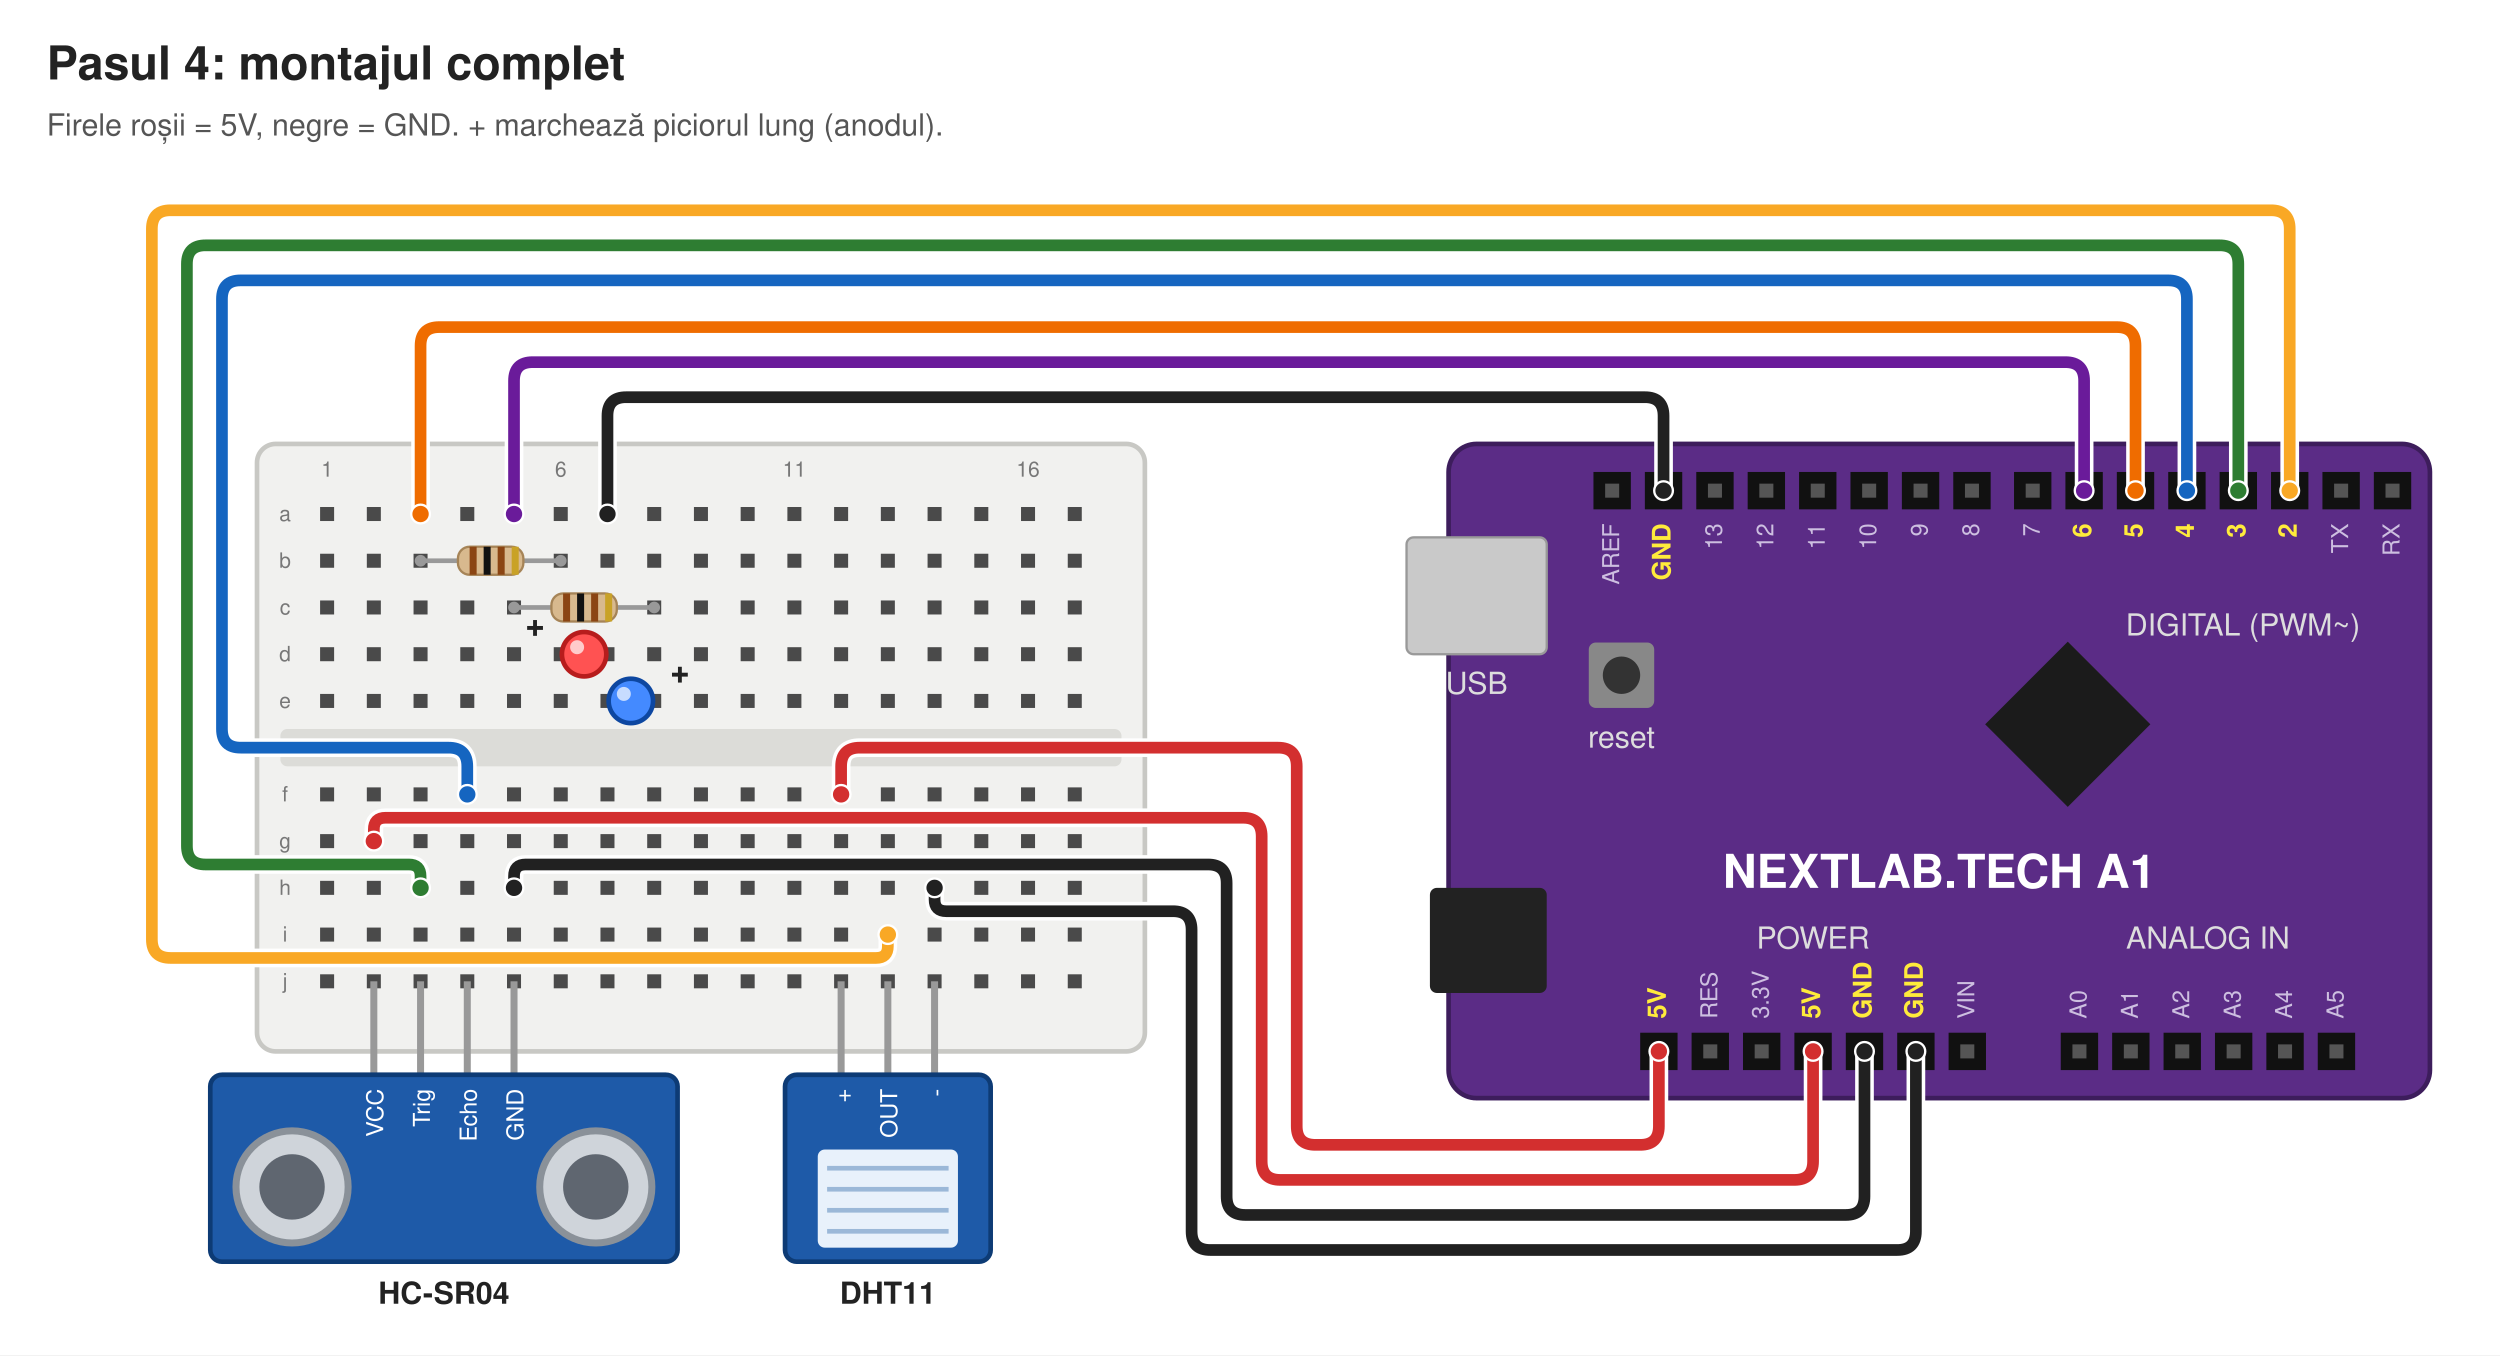
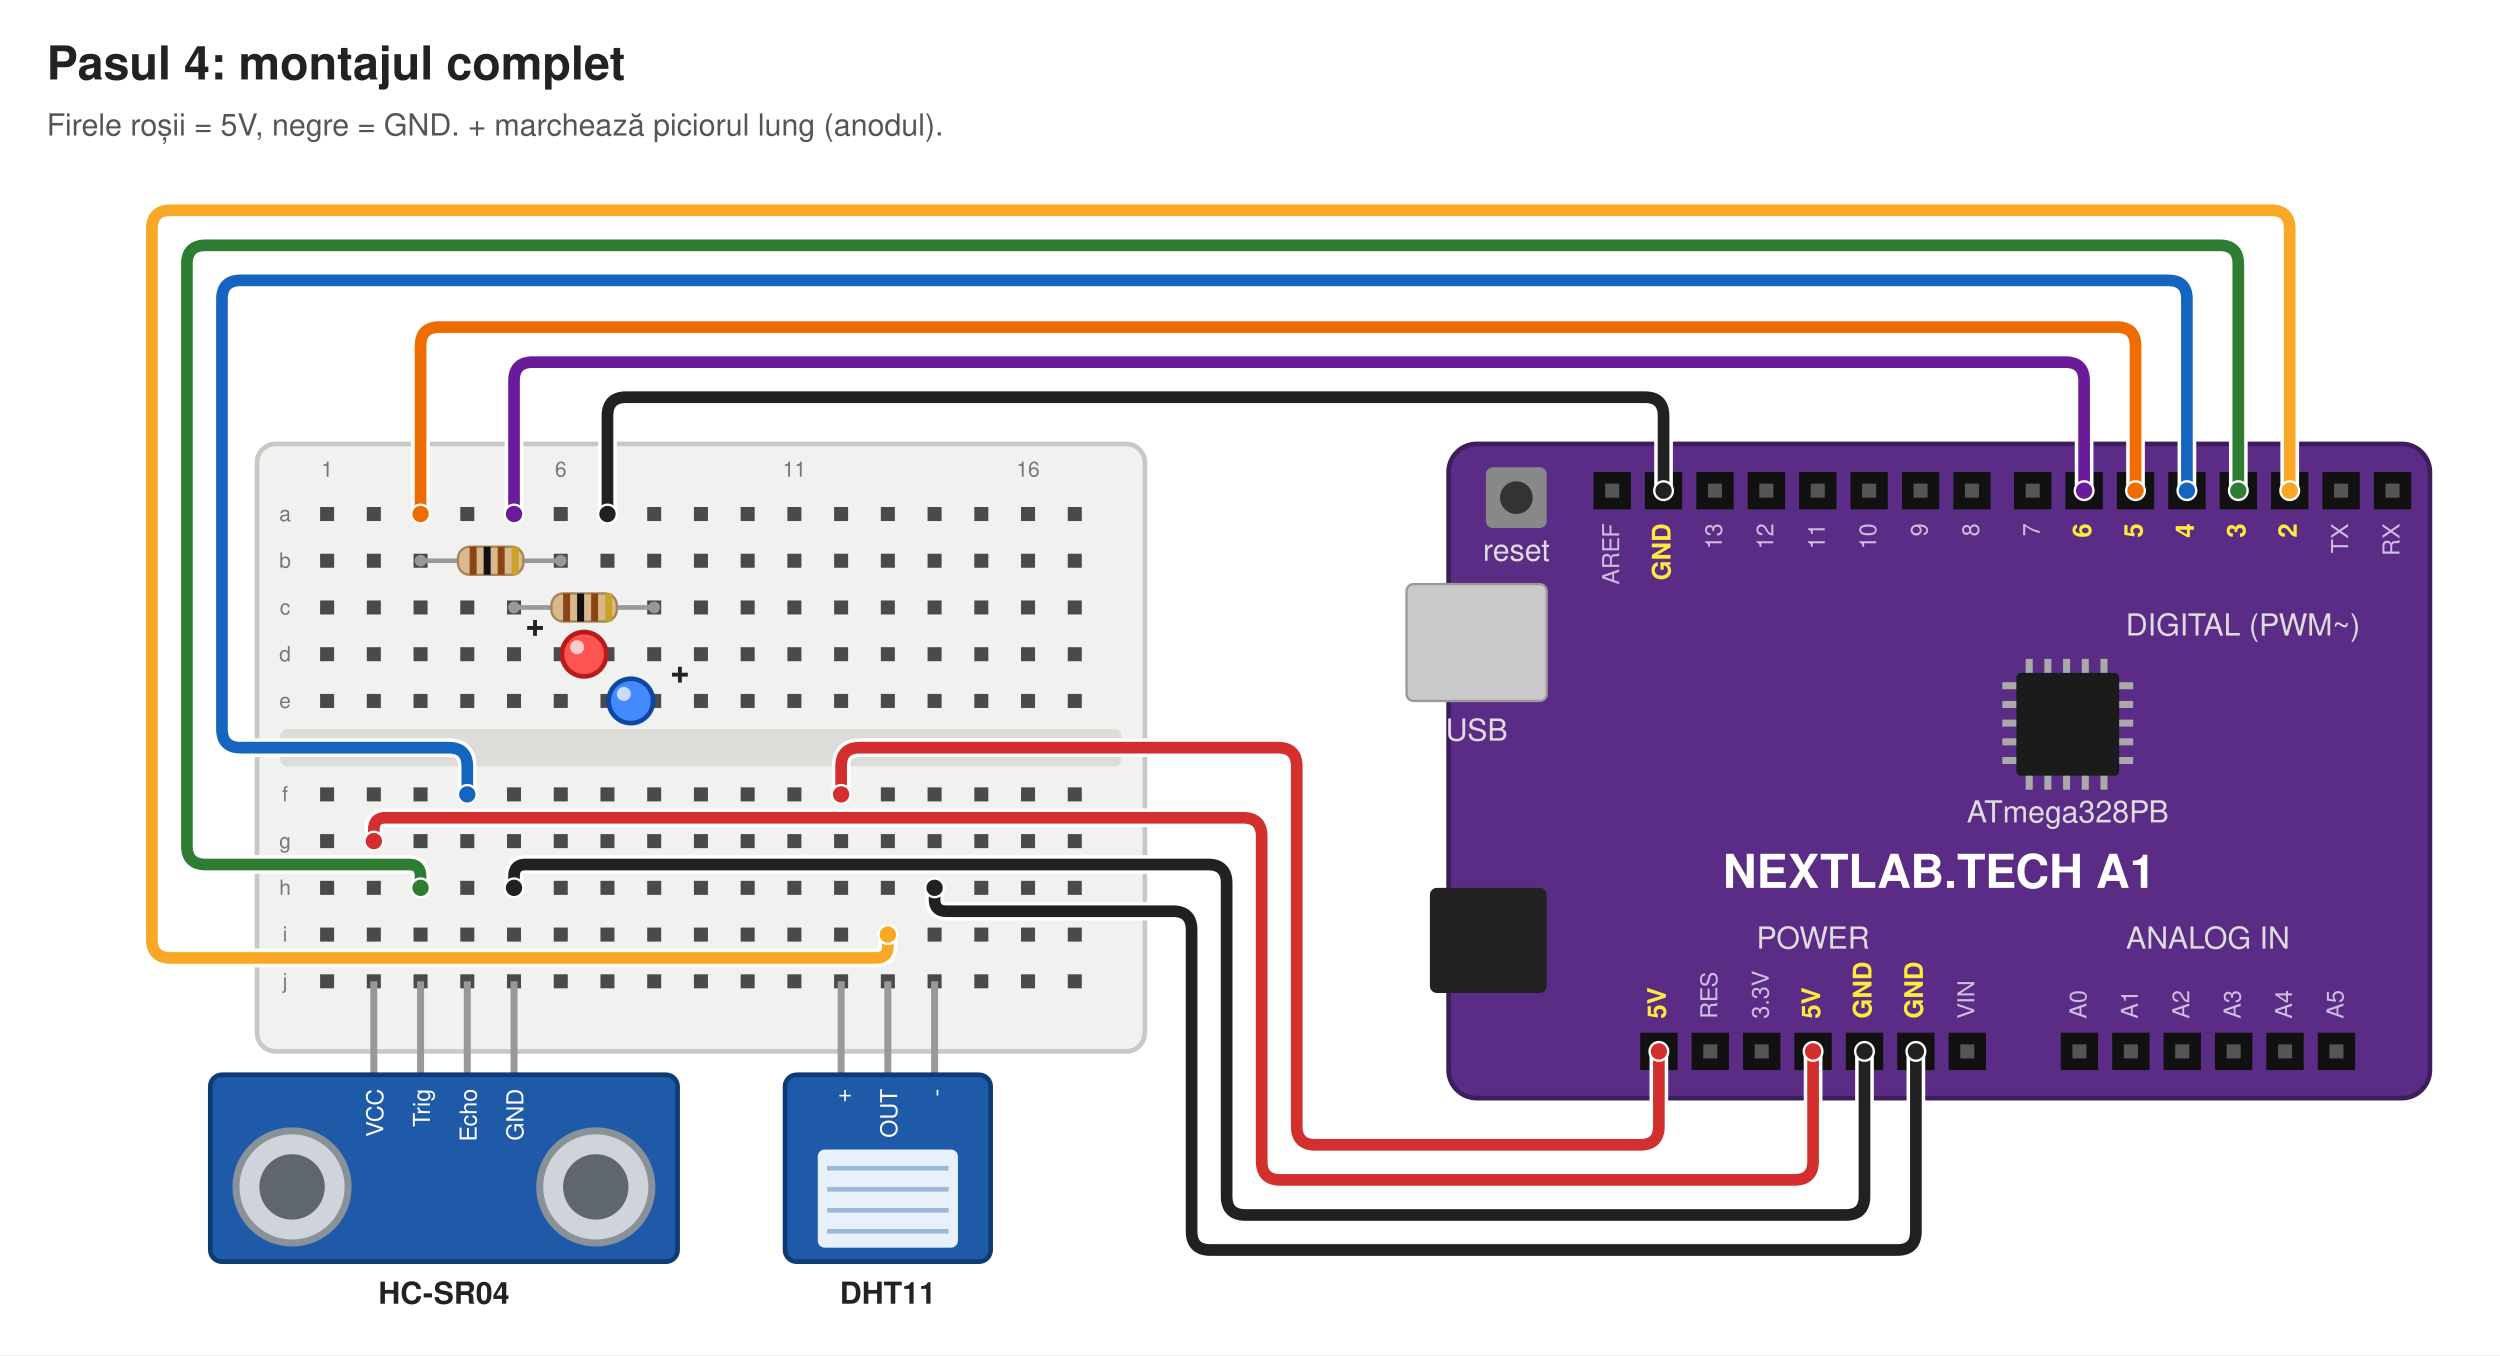
<svg xmlns="http://www.w3.org/2000/svg" viewBox="0 0 1070 580" width="1070" height="580" font-family="Segoe UI, Helvetica, Arial, sans-serif">
  <style>.title{font-size:20px;font-weight:700}.sm{font-size:13px}.xs{font-size:9px;fill:#777}.w{fill:#fff;font-size:10px}
.b{font-weight:700;fill:#222}.plus{font-size:14px;font-weight:700;fill:#222}
.pin{font-size:10px;fill:#cdbfe0}.on{fill:#ffeb3b;font-weight:700;font-size:11px}</style>
  <rect width="1070" height="580" fill="#ffffff" />
  <text x="20" y="34" class="title" fill="#222">Pasul 4: montajul complet</text>
  <text x="20" y="58" class="sm" fill="#555">Firele roșii = 5V, negre = GND. + marchează piciorul lung (anodul).</text>
  <rect x="620" y="190" width="420" height="280" rx="12" fill="#5b2c86" stroke="#3d1d5c" stroke-width="2" />
-   <rect x="602" y="230" width="60" height="50" rx="3" fill="#c9c9c9" stroke="#999" />
-   <text x="632" y="297" class="sm" fill="#ddd" text-anchor="middle">USB</text>
+   <rect x="602" y="250" width="60" height="50" rx="3" fill="#c9c9c9" stroke="#999" />
+   <text x="632" y="317" class="sm" fill="#ddd" text-anchor="middle">USB</text>
  <rect x="612" y="380" width="50" height="45" rx="3" fill="#222" />
-   <rect x="680" y="275" width="28" height="28" rx="3" fill="#888" />
-   <circle cx="694" cy="289" r="8" fill="#333" />
-   <text x="694" y="320" class="sm" fill="#ddd" text-anchor="middle">reset</text>
-   <rect x="860" y="285" width="50" height="50" fill="#1b1b1b" transform="rotate(45 885 310)" />
+   <rect x="636" y="200" width="26" height="26" rx="3" fill="#888" />
+   <circle cx="649" cy="213" r="7" fill="#333" />
+   <text x="649" y="240" class="sm" fill="#ddd" text-anchor="middle">reset</text>
+   <rect x="867" y="282" width="3" height="56" fill="#aaa" />
+   <rect x="875" y="282" width="3" height="56" fill="#aaa" />
+   <rect x="883" y="282" width="3" height="56" fill="#aaa" />
+   <rect x="891" y="282" width="3" height="56" fill="#aaa" />
+   <rect x="899" y="282" width="3" height="56" fill="#aaa" />
+   <rect x="857" y="292" width="56" height="3" fill="#aaa" />
+   <rect x="857" y="300" width="56" height="3" fill="#aaa" />
+   <rect x="857" y="308" width="56" height="3" fill="#aaa" />
+   <rect x="857" y="316" width="56" height="3" fill="#aaa" />
+   <rect x="857" y="324" width="56" height="3" fill="#aaa" />
+   <rect x="863" y="288" width="44" height="44" rx="2" fill="#1b1b1b" />
+   <text x="885" y="352" class="sm" fill="#ddd" text-anchor="middle">ATmega328PB</text>
  <text x="830" y="380" class="title" fill="#fff" text-anchor="middle">NEXTLAB.TECH A1</text>
  <text x="960" y="272" class="sm" fill="#ddd" text-anchor="middle">DIGITAL (PWM~)</text>
  <text x="776" y="406" class="sm" fill="#ddd" text-anchor="middle">POWER</text>
  <text x="945" y="406" class="sm" fill="#ddd" text-anchor="middle">ANALOG IN</text>
  <rect x="682" y="202" width="16" height="16" fill="#111" />
  <rect x="687" y="207" width="6" height="6" fill="#555" />
  <text x="693" y="224" transform="rotate(-90 693 224)" text-anchor="end" class="pin">AREF</text>
  <rect x="704" y="202" width="16" height="16" fill="#111" />
  <rect x="709" y="207" width="6" height="6" fill="#555" />
  <text x="715" y="224" transform="rotate(-90 715 224)" text-anchor="end" class="pin on">GND</text>
  <rect x="726" y="202" width="16" height="16" fill="#111" />
  <rect x="731" y="207" width="6" height="6" fill="#555" />
  <text x="737" y="224" transform="rotate(-90 737 224)" text-anchor="end" class="pin">13</text>
  <rect x="748" y="202" width="16" height="16" fill="#111" />
  <rect x="753" y="207" width="6" height="6" fill="#555" />
  <text x="759" y="224" transform="rotate(-90 759 224)" text-anchor="end" class="pin">12</text>
  <rect x="770" y="202" width="16" height="16" fill="#111" />
  <rect x="775" y="207" width="6" height="6" fill="#555" />
  <text x="781" y="224" transform="rotate(-90 781 224)" text-anchor="end" class="pin">11</text>
  <rect x="792" y="202" width="16" height="16" fill="#111" />
  <rect x="797" y="207" width="6" height="6" fill="#555" />
  <text x="803" y="224" transform="rotate(-90 803 224)" text-anchor="end" class="pin">10</text>
  <rect x="814" y="202" width="16" height="16" fill="#111" />
  <rect x="819" y="207" width="6" height="6" fill="#555" />
  <text x="825" y="224" transform="rotate(-90 825 224)" text-anchor="end" class="pin">9</text>
  <rect x="836" y="202" width="16" height="16" fill="#111" />
  <rect x="841" y="207" width="6" height="6" fill="#555" />
  <text x="847" y="224" transform="rotate(-90 847 224)" text-anchor="end" class="pin">8</text>
  <rect x="862" y="202" width="16" height="16" fill="#111" />
  <rect x="867" y="207" width="6" height="6" fill="#555" />
  <text x="873" y="224" transform="rotate(-90 873 224)" text-anchor="end" class="pin">7</text>
  <rect x="884" y="202" width="16" height="16" fill="#111" />
  <rect x="889" y="207" width="6" height="6" fill="#555" />
  <text x="895" y="224" transform="rotate(-90 895 224)" text-anchor="end" class="pin on">6</text>
  <rect x="906" y="202" width="16" height="16" fill="#111" />
  <rect x="911" y="207" width="6" height="6" fill="#555" />
  <text x="917" y="224" transform="rotate(-90 917 224)" text-anchor="end" class="pin on">5</text>
  <rect x="928" y="202" width="16" height="16" fill="#111" />
  <rect x="933" y="207" width="6" height="6" fill="#555" />
  <text x="939" y="224" transform="rotate(-90 939 224)" text-anchor="end" class="pin on">4</text>
  <rect x="950" y="202" width="16" height="16" fill="#111" />
  <rect x="955" y="207" width="6" height="6" fill="#555" />
  <text x="961" y="224" transform="rotate(-90 961 224)" text-anchor="end" class="pin on">3</text>
  <rect x="972" y="202" width="16" height="16" fill="#111" />
  <rect x="977" y="207" width="6" height="6" fill="#555" />
  <text x="983" y="224" transform="rotate(-90 983 224)" text-anchor="end" class="pin on">2</text>
  <rect x="994" y="202" width="16" height="16" fill="#111" />
  <rect x="999" y="207" width="6" height="6" fill="#555" />
  <text x="1005" y="224" transform="rotate(-90 1005 224)" text-anchor="end" class="pin">TX</text>
  <rect x="1016" y="202" width="16" height="16" fill="#111" />
  <rect x="1021" y="207" width="6" height="6" fill="#555" />
  <text x="1027" y="224" transform="rotate(-90 1027 224)" text-anchor="end" class="pin">RX</text>
  <rect x="702" y="442" width="16" height="16" fill="#111" />
  <rect x="707" y="447" width="6" height="6" fill="#555" />
  <text x="713" y="436" transform="rotate(-90 713 436)" text-anchor="start" class="pin on">5V</text>
  <rect x="724" y="442" width="16" height="16" fill="#111" />
  <rect x="729" y="447" width="6" height="6" fill="#555" />
  <text x="735" y="436" transform="rotate(-90 735 436)" text-anchor="start" class="pin">RES</text>
  <rect x="746" y="442" width="16" height="16" fill="#111" />
  <rect x="751" y="447" width="6" height="6" fill="#555" />
  <text x="757" y="436" transform="rotate(-90 757 436)" text-anchor="start" class="pin">3.3V</text>
  <rect x="768" y="442" width="16" height="16" fill="#111" />
  <rect x="773" y="447" width="6" height="6" fill="#555" />
  <text x="779" y="436" transform="rotate(-90 779 436)" text-anchor="start" class="pin on">5V</text>
  <rect x="790" y="442" width="16" height="16" fill="#111" />
  <rect x="795" y="447" width="6" height="6" fill="#555" />
  <text x="801" y="436" transform="rotate(-90 801 436)" text-anchor="start" class="pin on">GND</text>
  <rect x="812" y="442" width="16" height="16" fill="#111" />
  <rect x="817" y="447" width="6" height="6" fill="#555" />
  <text x="823" y="436" transform="rotate(-90 823 436)" text-anchor="start" class="pin on">GND</text>
  <rect x="834" y="442" width="16" height="16" fill="#111" />
  <rect x="839" y="447" width="6" height="6" fill="#555" />
  <text x="845" y="436" transform="rotate(-90 845 436)" text-anchor="start" class="pin">VIN</text>
  <rect x="882" y="442" width="16" height="16" fill="#111" />
  <rect x="887" y="447" width="6" height="6" fill="#555" />
  <text x="893" y="436" transform="rotate(-90 893 436)" text-anchor="start" class="pin">A0</text>
  <rect x="904" y="442" width="16" height="16" fill="#111" />
  <rect x="909" y="447" width="6" height="6" fill="#555" />
  <text x="915" y="436" transform="rotate(-90 915 436)" text-anchor="start" class="pin">A1</text>
  <rect x="926" y="442" width="16" height="16" fill="#111" />
  <rect x="931" y="447" width="6" height="6" fill="#555" />
  <text x="937" y="436" transform="rotate(-90 937 436)" text-anchor="start" class="pin">A2</text>
  <rect x="948" y="442" width="16" height="16" fill="#111" />
  <rect x="953" y="447" width="6" height="6" fill="#555" />
  <text x="959" y="436" transform="rotate(-90 959 436)" text-anchor="start" class="pin">A3</text>
  <rect x="970" y="442" width="16" height="16" fill="#111" />
  <rect x="975" y="447" width="6" height="6" fill="#555" />
  <text x="981" y="436" transform="rotate(-90 981 436)" text-anchor="start" class="pin">A4</text>
  <rect x="992" y="442" width="16" height="16" fill="#111" />
  <rect x="997" y="447" width="6" height="6" fill="#555" />
  <text x="1003" y="436" transform="rotate(-90 1003 436)" text-anchor="start" class="pin">A5</text>
  <rect x="110" y="190" width="380" height="260" rx="8" fill="#f1f1ef" stroke="#c8c8c4" stroke-width="2" />
  <rect x="120" y="312" width="360" height="16" rx="3" fill="#dcdcd8" />
  <rect x="137" y="217" width="6" height="6" fill="#4a4a4a" />
  <rect x="137" y="237" width="6" height="6" fill="#4a4a4a" />
  <rect x="137" y="257" width="6" height="6" fill="#4a4a4a" />
  <rect x="137" y="277" width="6" height="6" fill="#4a4a4a" />
  <rect x="137" y="297" width="6" height="6" fill="#4a4a4a" />
  <rect x="137" y="337" width="6" height="6" fill="#4a4a4a" />
  <rect x="137" y="357" width="6" height="6" fill="#4a4a4a" />
  <rect x="137" y="377" width="6" height="6" fill="#4a4a4a" />
  <rect x="137" y="397" width="6" height="6" fill="#4a4a4a" />
  <rect x="137" y="417" width="6" height="6" fill="#4a4a4a" />
  <text x="140" y="204" class="xs" text-anchor="middle">1</text>
  <rect x="157" y="217" width="6" height="6" fill="#4a4a4a" />
  <rect x="157" y="237" width="6" height="6" fill="#4a4a4a" />
  <rect x="157" y="257" width="6" height="6" fill="#4a4a4a" />
  <rect x="157" y="277" width="6" height="6" fill="#4a4a4a" />
  <rect x="157" y="297" width="6" height="6" fill="#4a4a4a" />
  <rect x="157" y="337" width="6" height="6" fill="#4a4a4a" />
  <rect x="157" y="357" width="6" height="6" fill="#4a4a4a" />
  <rect x="157" y="377" width="6" height="6" fill="#4a4a4a" />
  <rect x="157" y="397" width="6" height="6" fill="#4a4a4a" />
  <rect x="157" y="417" width="6" height="6" fill="#4a4a4a" />
  <rect x="177" y="217" width="6" height="6" fill="#4a4a4a" />
  <rect x="177" y="237" width="6" height="6" fill="#4a4a4a" />
  <rect x="177" y="257" width="6" height="6" fill="#4a4a4a" />
  <rect x="177" y="277" width="6" height="6" fill="#4a4a4a" />
  <rect x="177" y="297" width="6" height="6" fill="#4a4a4a" />
  <rect x="177" y="337" width="6" height="6" fill="#4a4a4a" />
  <rect x="177" y="357" width="6" height="6" fill="#4a4a4a" />
  <rect x="177" y="377" width="6" height="6" fill="#4a4a4a" />
  <rect x="177" y="397" width="6" height="6" fill="#4a4a4a" />
  <rect x="177" y="417" width="6" height="6" fill="#4a4a4a" />
  <rect x="197" y="217" width="6" height="6" fill="#4a4a4a" />
  <rect x="197" y="237" width="6" height="6" fill="#4a4a4a" />
  <rect x="197" y="257" width="6" height="6" fill="#4a4a4a" />
  <rect x="197" y="277" width="6" height="6" fill="#4a4a4a" />
  <rect x="197" y="297" width="6" height="6" fill="#4a4a4a" />
  <rect x="197" y="337" width="6" height="6" fill="#4a4a4a" />
  <rect x="197" y="357" width="6" height="6" fill="#4a4a4a" />
  <rect x="197" y="377" width="6" height="6" fill="#4a4a4a" />
  <rect x="197" y="397" width="6" height="6" fill="#4a4a4a" />
  <rect x="197" y="417" width="6" height="6" fill="#4a4a4a" />
  <rect x="217" y="217" width="6" height="6" fill="#4a4a4a" />
  <rect x="217" y="237" width="6" height="6" fill="#4a4a4a" />
  <rect x="217" y="257" width="6" height="6" fill="#4a4a4a" />
  <rect x="217" y="277" width="6" height="6" fill="#4a4a4a" />
  <rect x="217" y="297" width="6" height="6" fill="#4a4a4a" />
  <rect x="217" y="337" width="6" height="6" fill="#4a4a4a" />
  <rect x="217" y="357" width="6" height="6" fill="#4a4a4a" />
  <rect x="217" y="377" width="6" height="6" fill="#4a4a4a" />
  <rect x="217" y="397" width="6" height="6" fill="#4a4a4a" />
  <rect x="217" y="417" width="6" height="6" fill="#4a4a4a" />
  <rect x="237" y="217" width="6" height="6" fill="#4a4a4a" />
  <rect x="237" y="237" width="6" height="6" fill="#4a4a4a" />
  <rect x="237" y="257" width="6" height="6" fill="#4a4a4a" />
  <rect x="237" y="277" width="6" height="6" fill="#4a4a4a" />
  <rect x="237" y="297" width="6" height="6" fill="#4a4a4a" />
  <rect x="237" y="337" width="6" height="6" fill="#4a4a4a" />
  <rect x="237" y="357" width="6" height="6" fill="#4a4a4a" />
  <rect x="237" y="377" width="6" height="6" fill="#4a4a4a" />
  <rect x="237" y="397" width="6" height="6" fill="#4a4a4a" />
  <rect x="237" y="417" width="6" height="6" fill="#4a4a4a" />
  <text x="240" y="204" class="xs" text-anchor="middle">6</text>
  <rect x="257" y="217" width="6" height="6" fill="#4a4a4a" />
  <rect x="257" y="237" width="6" height="6" fill="#4a4a4a" />
  <rect x="257" y="257" width="6" height="6" fill="#4a4a4a" />
  <rect x="257" y="277" width="6" height="6" fill="#4a4a4a" />
  <rect x="257" y="297" width="6" height="6" fill="#4a4a4a" />
  <rect x="257" y="337" width="6" height="6" fill="#4a4a4a" />
  <rect x="257" y="357" width="6" height="6" fill="#4a4a4a" />
  <rect x="257" y="377" width="6" height="6" fill="#4a4a4a" />
  <rect x="257" y="397" width="6" height="6" fill="#4a4a4a" />
  <rect x="257" y="417" width="6" height="6" fill="#4a4a4a" />
  <rect x="277" y="217" width="6" height="6" fill="#4a4a4a" />
  <rect x="277" y="237" width="6" height="6" fill="#4a4a4a" />
  <rect x="277" y="257" width="6" height="6" fill="#4a4a4a" />
  <rect x="277" y="277" width="6" height="6" fill="#4a4a4a" />
  <rect x="277" y="297" width="6" height="6" fill="#4a4a4a" />
  <rect x="277" y="337" width="6" height="6" fill="#4a4a4a" />
  <rect x="277" y="357" width="6" height="6" fill="#4a4a4a" />
  <rect x="277" y="377" width="6" height="6" fill="#4a4a4a" />
  <rect x="277" y="397" width="6" height="6" fill="#4a4a4a" />
  <rect x="277" y="417" width="6" height="6" fill="#4a4a4a" />
  <rect x="297" y="217" width="6" height="6" fill="#4a4a4a" />
  <rect x="297" y="237" width="6" height="6" fill="#4a4a4a" />
  <rect x="297" y="257" width="6" height="6" fill="#4a4a4a" />
  <rect x="297" y="277" width="6" height="6" fill="#4a4a4a" />
  <rect x="297" y="297" width="6" height="6" fill="#4a4a4a" />
  <rect x="297" y="337" width="6" height="6" fill="#4a4a4a" />
  <rect x="297" y="357" width="6" height="6" fill="#4a4a4a" />
  <rect x="297" y="377" width="6" height="6" fill="#4a4a4a" />
  <rect x="297" y="397" width="6" height="6" fill="#4a4a4a" />
  <rect x="297" y="417" width="6" height="6" fill="#4a4a4a" />
  <rect x="317" y="217" width="6" height="6" fill="#4a4a4a" />
  <rect x="317" y="237" width="6" height="6" fill="#4a4a4a" />
  <rect x="317" y="257" width="6" height="6" fill="#4a4a4a" />
  <rect x="317" y="277" width="6" height="6" fill="#4a4a4a" />
  <rect x="317" y="297" width="6" height="6" fill="#4a4a4a" />
  <rect x="317" y="337" width="6" height="6" fill="#4a4a4a" />
  <rect x="317" y="357" width="6" height="6" fill="#4a4a4a" />
  <rect x="317" y="377" width="6" height="6" fill="#4a4a4a" />
  <rect x="317" y="397" width="6" height="6" fill="#4a4a4a" />
  <rect x="317" y="417" width="6" height="6" fill="#4a4a4a" />
  <rect x="337" y="217" width="6" height="6" fill="#4a4a4a" />
  <rect x="337" y="237" width="6" height="6" fill="#4a4a4a" />
  <rect x="337" y="257" width="6" height="6" fill="#4a4a4a" />
  <rect x="337" y="277" width="6" height="6" fill="#4a4a4a" />
  <rect x="337" y="297" width="6" height="6" fill="#4a4a4a" />
  <rect x="337" y="337" width="6" height="6" fill="#4a4a4a" />
  <rect x="337" y="357" width="6" height="6" fill="#4a4a4a" />
  <rect x="337" y="377" width="6" height="6" fill="#4a4a4a" />
  <rect x="337" y="397" width="6" height="6" fill="#4a4a4a" />
  <rect x="337" y="417" width="6" height="6" fill="#4a4a4a" />
  <text x="340" y="204" class="xs" text-anchor="middle">11</text>
  <rect x="357" y="217" width="6" height="6" fill="#4a4a4a" />
  <rect x="357" y="237" width="6" height="6" fill="#4a4a4a" />
  <rect x="357" y="257" width="6" height="6" fill="#4a4a4a" />
  <rect x="357" y="277" width="6" height="6" fill="#4a4a4a" />
  <rect x="357" y="297" width="6" height="6" fill="#4a4a4a" />
  <rect x="357" y="337" width="6" height="6" fill="#4a4a4a" />
  <rect x="357" y="357" width="6" height="6" fill="#4a4a4a" />
  <rect x="357" y="377" width="6" height="6" fill="#4a4a4a" />
  <rect x="357" y="397" width="6" height="6" fill="#4a4a4a" />
  <rect x="357" y="417" width="6" height="6" fill="#4a4a4a" />
  <rect x="377" y="217" width="6" height="6" fill="#4a4a4a" />
  <rect x="377" y="237" width="6" height="6" fill="#4a4a4a" />
  <rect x="377" y="257" width="6" height="6" fill="#4a4a4a" />
  <rect x="377" y="277" width="6" height="6" fill="#4a4a4a" />
  <rect x="377" y="297" width="6" height="6" fill="#4a4a4a" />
  <rect x="377" y="337" width="6" height="6" fill="#4a4a4a" />
  <rect x="377" y="357" width="6" height="6" fill="#4a4a4a" />
  <rect x="377" y="377" width="6" height="6" fill="#4a4a4a" />
  <rect x="377" y="397" width="6" height="6" fill="#4a4a4a" />
  <rect x="377" y="417" width="6" height="6" fill="#4a4a4a" />
  <rect x="397" y="217" width="6" height="6" fill="#4a4a4a" />
  <rect x="397" y="237" width="6" height="6" fill="#4a4a4a" />
  <rect x="397" y="257" width="6" height="6" fill="#4a4a4a" />
  <rect x="397" y="277" width="6" height="6" fill="#4a4a4a" />
  <rect x="397" y="297" width="6" height="6" fill="#4a4a4a" />
  <rect x="397" y="337" width="6" height="6" fill="#4a4a4a" />
  <rect x="397" y="357" width="6" height="6" fill="#4a4a4a" />
  <rect x="397" y="377" width="6" height="6" fill="#4a4a4a" />
  <rect x="397" y="397" width="6" height="6" fill="#4a4a4a" />
  <rect x="397" y="417" width="6" height="6" fill="#4a4a4a" />
  <rect x="417" y="217" width="6" height="6" fill="#4a4a4a" />
  <rect x="417" y="237" width="6" height="6" fill="#4a4a4a" />
  <rect x="417" y="257" width="6" height="6" fill="#4a4a4a" />
  <rect x="417" y="277" width="6" height="6" fill="#4a4a4a" />
  <rect x="417" y="297" width="6" height="6" fill="#4a4a4a" />
  <rect x="417" y="337" width="6" height="6" fill="#4a4a4a" />
  <rect x="417" y="357" width="6" height="6" fill="#4a4a4a" />
  <rect x="417" y="377" width="6" height="6" fill="#4a4a4a" />
  <rect x="417" y="397" width="6" height="6" fill="#4a4a4a" />
  <rect x="417" y="417" width="6" height="6" fill="#4a4a4a" />
  <rect x="437" y="217" width="6" height="6" fill="#4a4a4a" />
  <rect x="437" y="237" width="6" height="6" fill="#4a4a4a" />
  <rect x="437" y="257" width="6" height="6" fill="#4a4a4a" />
  <rect x="437" y="277" width="6" height="6" fill="#4a4a4a" />
  <rect x="437" y="297" width="6" height="6" fill="#4a4a4a" />
  <rect x="437" y="337" width="6" height="6" fill="#4a4a4a" />
  <rect x="437" y="357" width="6" height="6" fill="#4a4a4a" />
  <rect x="437" y="377" width="6" height="6" fill="#4a4a4a" />
  <rect x="437" y="397" width="6" height="6" fill="#4a4a4a" />
  <rect x="437" y="417" width="6" height="6" fill="#4a4a4a" />
  <text x="440" y="204" class="xs" text-anchor="middle">16</text>
  <rect x="457" y="217" width="6" height="6" fill="#4a4a4a" />
  <rect x="457" y="237" width="6" height="6" fill="#4a4a4a" />
  <rect x="457" y="257" width="6" height="6" fill="#4a4a4a" />
  <rect x="457" y="277" width="6" height="6" fill="#4a4a4a" />
  <rect x="457" y="297" width="6" height="6" fill="#4a4a4a" />
  <rect x="457" y="337" width="6" height="6" fill="#4a4a4a" />
  <rect x="457" y="357" width="6" height="6" fill="#4a4a4a" />
  <rect x="457" y="377" width="6" height="6" fill="#4a4a4a" />
  <rect x="457" y="397" width="6" height="6" fill="#4a4a4a" />
  <rect x="457" y="417" width="6" height="6" fill="#4a4a4a" />
  <text x="122" y="223" class="xs" text-anchor="middle">a</text>
  <text x="122" y="243" class="xs" text-anchor="middle">b</text>
  <text x="122" y="263" class="xs" text-anchor="middle">c</text>
  <text x="122" y="283" class="xs" text-anchor="middle">d</text>
  <text x="122" y="303" class="xs" text-anchor="middle">e</text>
  <text x="122" y="343" class="xs" text-anchor="middle">f</text>
  <text x="122" y="363" class="xs" text-anchor="middle">g</text>
  <text x="122" y="383" class="xs" text-anchor="middle">h</text>
  <text x="122" y="403" class="xs" text-anchor="middle">i</text>
  <text x="122" y="423" class="xs" text-anchor="middle">j</text>
  <line x1="180" y1="240" x2="240" y2="240" stroke="#999" stroke-width="2" />
  <circle cx="180" cy="240" r="2.5" fill="#999" />
  <circle cx="240" cy="240" r="2.5" fill="#999" />
  <rect x="196.0" y="234" width="28" height="12" rx="5" fill="#d8b98e" stroke="#a68457" />
  <rect x="201.0" y="234" width="3" height="12" fill="#8b4513" />
  <rect x="207.0" y="234" width="3" height="12" fill="#111" />
  <rect x="213.0" y="234" width="3" height="12" fill="#8b4513" />
  <rect x="219.0" y="234" width="3" height="12" fill="#c9a227" />
  <line x1="220" y1="260" x2="280" y2="260" stroke="#999" stroke-width="2" />
  <circle cx="220" cy="260" r="2.5" fill="#999" />
  <circle cx="280" cy="260" r="2.5" fill="#999" />
  <rect x="236.0" y="254" width="28" height="12" rx="5" fill="#d8b98e" stroke="#a68457" />
  <rect x="241.0" y="254" width="3" height="12" fill="#8b4513" />
  <rect x="247.0" y="254" width="3" height="12" fill="#111" />
  <rect x="253.0" y="254" width="3" height="12" fill="#8b4513" />
  <rect x="259.0" y="254" width="3" height="12" fill="#c9a227" />
  <circle cx="250.0" cy="280" r="9.5" fill="#ff5252" stroke="#b71c1c" stroke-width="2" />
  <circle cx="247.0" cy="277" r="3" fill="#fff" opacity="0.7" />
  <text x="229" y="272" class="plus" text-anchor="middle">+</text>
  <circle cx="270.0" cy="300" r="9.5" fill="#448aff" stroke="#0d47a1" stroke-width="2" />
  <circle cx="267.0" cy="297" r="3" fill="#fff" opacity="0.7" />
  <text x="291" y="292" class="plus" text-anchor="middle">+</text>
  <line x1="360" y1="420" x2="360" y2="460" stroke="#999" stroke-width="3" />
  <line x1="380" y1="420" x2="380" y2="460" stroke="#999" stroke-width="3" />
  <line x1="400" y1="420" x2="400" y2="460" stroke="#999" stroke-width="3" />
  <rect x="336" y="460" width="88" height="80" rx="5" fill="#1e5aa8" stroke="#0d3b75" stroke-width="2" />
  <text x="364" y="466" transform="rotate(-90 364 466)" class="xs w" text-anchor="end">+</text>
  <text x="384" y="466" transform="rotate(-90 384 466)" class="xs w" text-anchor="end">OUT</text>
  <text x="404" y="466" transform="rotate(-90 404 466)" class="xs w" text-anchor="end">-</text>
  <text x="380.0" y="558" class="sm b" text-anchor="middle">DHT11</text>
  <rect x="350" y="492" width="60" height="42" rx="3" fill="#e8f1fb" />
  <line x1="354" y1="500" x2="406" y2="500" stroke="#9bb8d8" stroke-width="2" />
  <line x1="354" y1="509" x2="406" y2="509" stroke="#9bb8d8" stroke-width="2" />
  <line x1="354" y1="518" x2="406" y2="518" stroke="#9bb8d8" stroke-width="2" />
  <line x1="354" y1="527" x2="406" y2="527" stroke="#9bb8d8" stroke-width="2" />
  <line x1="160" y1="420" x2="160" y2="460" stroke="#999" stroke-width="3" />
  <line x1="180" y1="420" x2="180" y2="460" stroke="#999" stroke-width="3" />
  <line x1="200" y1="420" x2="200" y2="460" stroke="#999" stroke-width="3" />
  <line x1="220" y1="420" x2="220" y2="460" stroke="#999" stroke-width="3" />
  <rect x="90.0" y="460" width="200" height="80" rx="5" fill="#1e5aa8" stroke="#0d3b75" stroke-width="2" />
  <text x="164" y="466" transform="rotate(-90 164 466)" class="xs w" text-anchor="end">VCC</text>
  <text x="184" y="466" transform="rotate(-90 184 466)" class="xs w" text-anchor="end">Trig</text>
  <text x="204" y="466" transform="rotate(-90 204 466)" class="xs w" text-anchor="end">Echo</text>
  <text x="224" y="466" transform="rotate(-90 224 466)" class="xs w" text-anchor="end">GND</text>
  <text x="190.0" y="558" class="sm b" text-anchor="middle">HC-SR04</text>
  <circle cx="125.0" cy="508" r="24" fill="#cfd4da" stroke="#8a9199" stroke-width="3" />
  <circle cx="125.0" cy="508" r="14" fill="#5f6670" />
  <circle cx="255.0" cy="508" r="24" fill="#cfd4da" stroke="#8a9199" stroke-width="3" />
  <circle cx="255.0" cy="508" r="14" fill="#5f6670" />
  <path d="M180,220 L180,148 Q180,140 188,140 L906,140 Q914,140 914,148 L914,210" fill="none" stroke="#fff" stroke-width="8" stroke-linejoin="round" />
  <path d="M180,220 L180,148 Q180,140 188,140 L906,140 Q914,140 914,148 L914,210" fill="none" stroke="#ef6c00" stroke-width="5" stroke-linejoin="round" stroke-linecap="round" />
  <circle cx="180" cy="220" r="4" fill="#ef6c00" stroke="#fff" />
  <circle cx="914" cy="210" r="4" fill="#ef6c00" stroke="#fff" />
  <path d="M220,220 L220,163 Q220,155 228,155 L884,155 Q892,155 892,163 L892,210" fill="none" stroke="#fff" stroke-width="8" stroke-linejoin="round" />
  <path d="M220,220 L220,163 Q220,155 228,155 L884,155 Q892,155 892,163 L892,210" fill="none" stroke="#6a1b9a" stroke-width="5" stroke-linejoin="round" stroke-linecap="round" />
  <circle cx="220" cy="220" r="4" fill="#6a1b9a" stroke="#fff" />
  <circle cx="892" cy="210" r="4" fill="#6a1b9a" stroke="#fff" />
  <path d="M260,220 L260,178 Q260,170 268,170 L704,170 Q712,170 712,178 L712,210" fill="none" stroke="#fff" stroke-width="8" stroke-linejoin="round" />
  <path d="M260,220 L260,178 Q260,170 268,170 L704,170 Q712,170 712,178 L712,210" fill="none" stroke="#212121" stroke-width="5" stroke-linejoin="round" stroke-linecap="round" />
  <circle cx="260" cy="220" r="4" fill="#212121" stroke="#fff" />
  <circle cx="712" cy="210" r="4" fill="#212121" stroke="#fff" />
  <path d="M360,340 L360,328 Q360,320 368,320 L547,320 Q555,320 555,328 L555,482 Q555,490 563,490 L702,490 Q710,490 710,482 L710,450" fill="none" stroke="#fff" stroke-width="8" stroke-linejoin="round" />
  <path d="M360,340 L360,328 Q360,320 368,320 L547,320 Q555,320 555,328 L555,482 Q555,490 563,490 L702,490 Q710,490 710,482 L710,450" fill="none" stroke="#d32f2f" stroke-width="5" stroke-linejoin="round" stroke-linecap="round" />
  <circle cx="360" cy="340" r="4" fill="#d32f2f" stroke="#fff" />
  <circle cx="710" cy="450" r="4" fill="#d32f2f" stroke="#fff" />
  <path d="M380,400 L380,405 Q380,410 375,410 L73,410 Q65,410 65,402 L65,98 Q65,90 73,90 L972,90 Q980,90 980,98 L980,210" fill="none" stroke="#fff" stroke-width="8" stroke-linejoin="round" />
  <path d="M380,400 L380,405 Q380,410 375,410 L73,410 Q65,410 65,402 L65,98 Q65,90 73,90 L972,90 Q980,90 980,98 L980,210" fill="none" stroke="#f9a825" stroke-width="5" stroke-linejoin="round" stroke-linecap="round" />
  <circle cx="380" cy="400" r="4" fill="#f9a825" stroke="#fff" />
  <circle cx="980" cy="210" r="4" fill="#f9a825" stroke="#fff" />
  <path d="M400,380 L400,385 Q400,390 405,390 L502,390 Q510,390 510,398 L510,527 Q510,535 518,535 L812,535 Q820,535 820,527 L820,450" fill="none" stroke="#fff" stroke-width="8" stroke-linejoin="round" />
  <path d="M400,380 L400,385 Q400,390 405,390 L502,390 Q510,390 510,398 L510,527 Q510,535 518,535 L812,535 Q820,535 820,527 L820,450" fill="none" stroke="#212121" stroke-width="5" stroke-linejoin="round" stroke-linecap="round" />
  <circle cx="400" cy="380" r="4" fill="#212121" stroke="#fff" />
  <circle cx="820" cy="450" r="4" fill="#212121" stroke="#fff" />
  <path d="M160,360 L160,355 Q160,350 165,350 L532,350 Q540,350 540,358 L540,497 Q540,505 548,505 L768,505 Q776,505 776,497 L776,450" fill="none" stroke="#fff" stroke-width="8" stroke-linejoin="round" />
  <path d="M160,360 L160,355 Q160,350 165,350 L532,350 Q540,350 540,358 L540,497 Q540,505 548,505 L768,505 Q776,505 776,497 L776,450" fill="none" stroke="#d32f2f" stroke-width="5" stroke-linejoin="round" stroke-linecap="round" />
  <circle cx="160" cy="360" r="4" fill="#d32f2f" stroke="#fff" />
  <circle cx="776" cy="450" r="4" fill="#d32f2f" stroke="#fff" />
  <path d="M180,380 L180,375 Q180,370 175,370 L88,370 Q80,370 80,362 L80,113 Q80,105 88,105 L950,105 Q958,105 958,113 L958,210" fill="none" stroke="#fff" stroke-width="8" stroke-linejoin="round" />
  <path d="M180,380 L180,375 Q180,370 175,370 L88,370 Q80,370 80,362 L80,113 Q80,105 88,105 L950,105 Q958,105 958,113 L958,210" fill="none" stroke="#2e7d32" stroke-width="5" stroke-linejoin="round" stroke-linecap="round" />
  <circle cx="180" cy="380" r="4" fill="#2e7d32" stroke="#fff" />
  <circle cx="958" cy="210" r="4" fill="#2e7d32" stroke="#fff" />
  <path d="M200,340 L200,328 Q200,320 192,320 L103,320 Q95,320 95,312 L95,128 Q95,120 103,120 L928,120 Q936,120 936,128 L936,210" fill="none" stroke="#fff" stroke-width="8" stroke-linejoin="round" />
  <path d="M200,340 L200,328 Q200,320 192,320 L103,320 Q95,320 95,312 L95,128 Q95,120 103,120 L928,120 Q936,120 936,128 L936,210" fill="none" stroke="#1565c0" stroke-width="5" stroke-linejoin="round" stroke-linecap="round" />
  <circle cx="200" cy="340" r="4" fill="#1565c0" stroke="#fff" />
  <circle cx="936" cy="210" r="4" fill="#1565c0" stroke="#fff" />
  <path d="M220,380 L220,375 Q220,370 225,370 L517,370 Q525,370 525,378 L525,512 Q525,520 533,520 L790,520 Q798,520 798,512 L798,450" fill="none" stroke="#fff" stroke-width="8" stroke-linejoin="round" />
  <path d="M220,380 L220,375 Q220,370 225,370 L517,370 Q525,370 525,378 L525,512 Q525,520 533,520 L790,520 Q798,520 798,512 L798,450" fill="none" stroke="#212121" stroke-width="5" stroke-linejoin="round" stroke-linecap="round" />
  <circle cx="220" cy="380" r="4" fill="#212121" stroke="#fff" />
  <circle cx="798" cy="450" r="4" fill="#212121" stroke="#fff" />
</svg>
